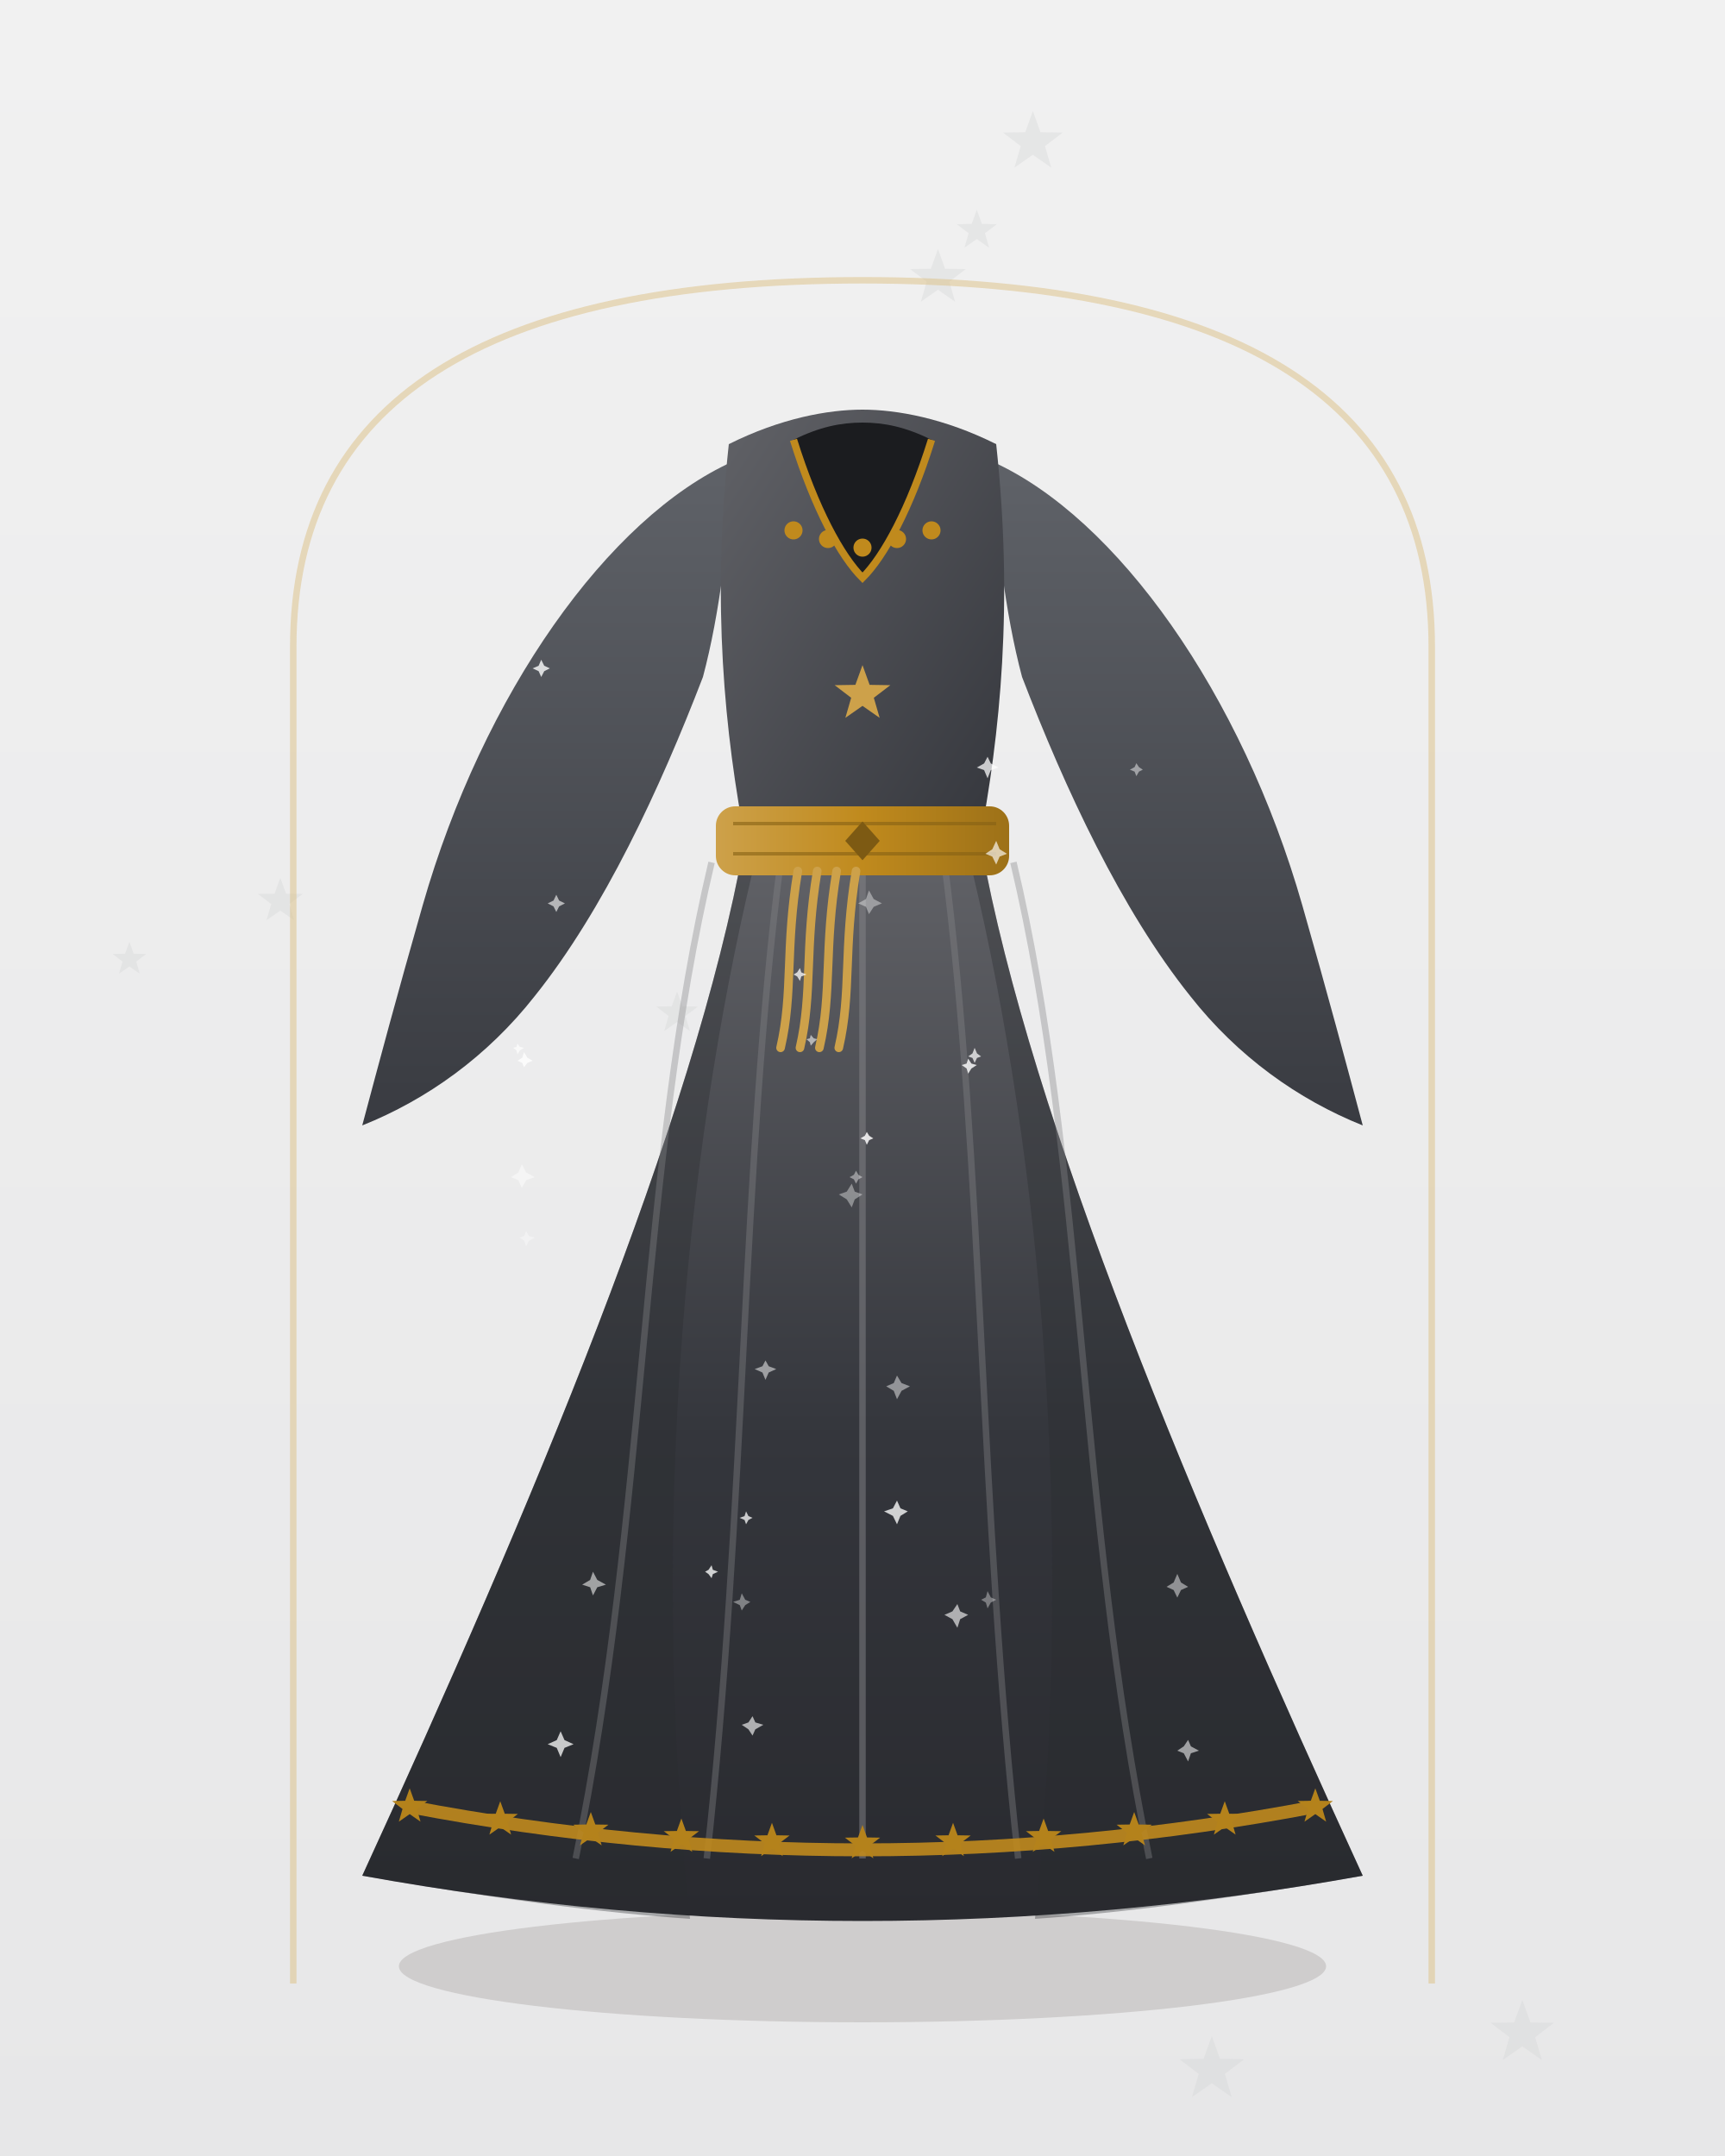
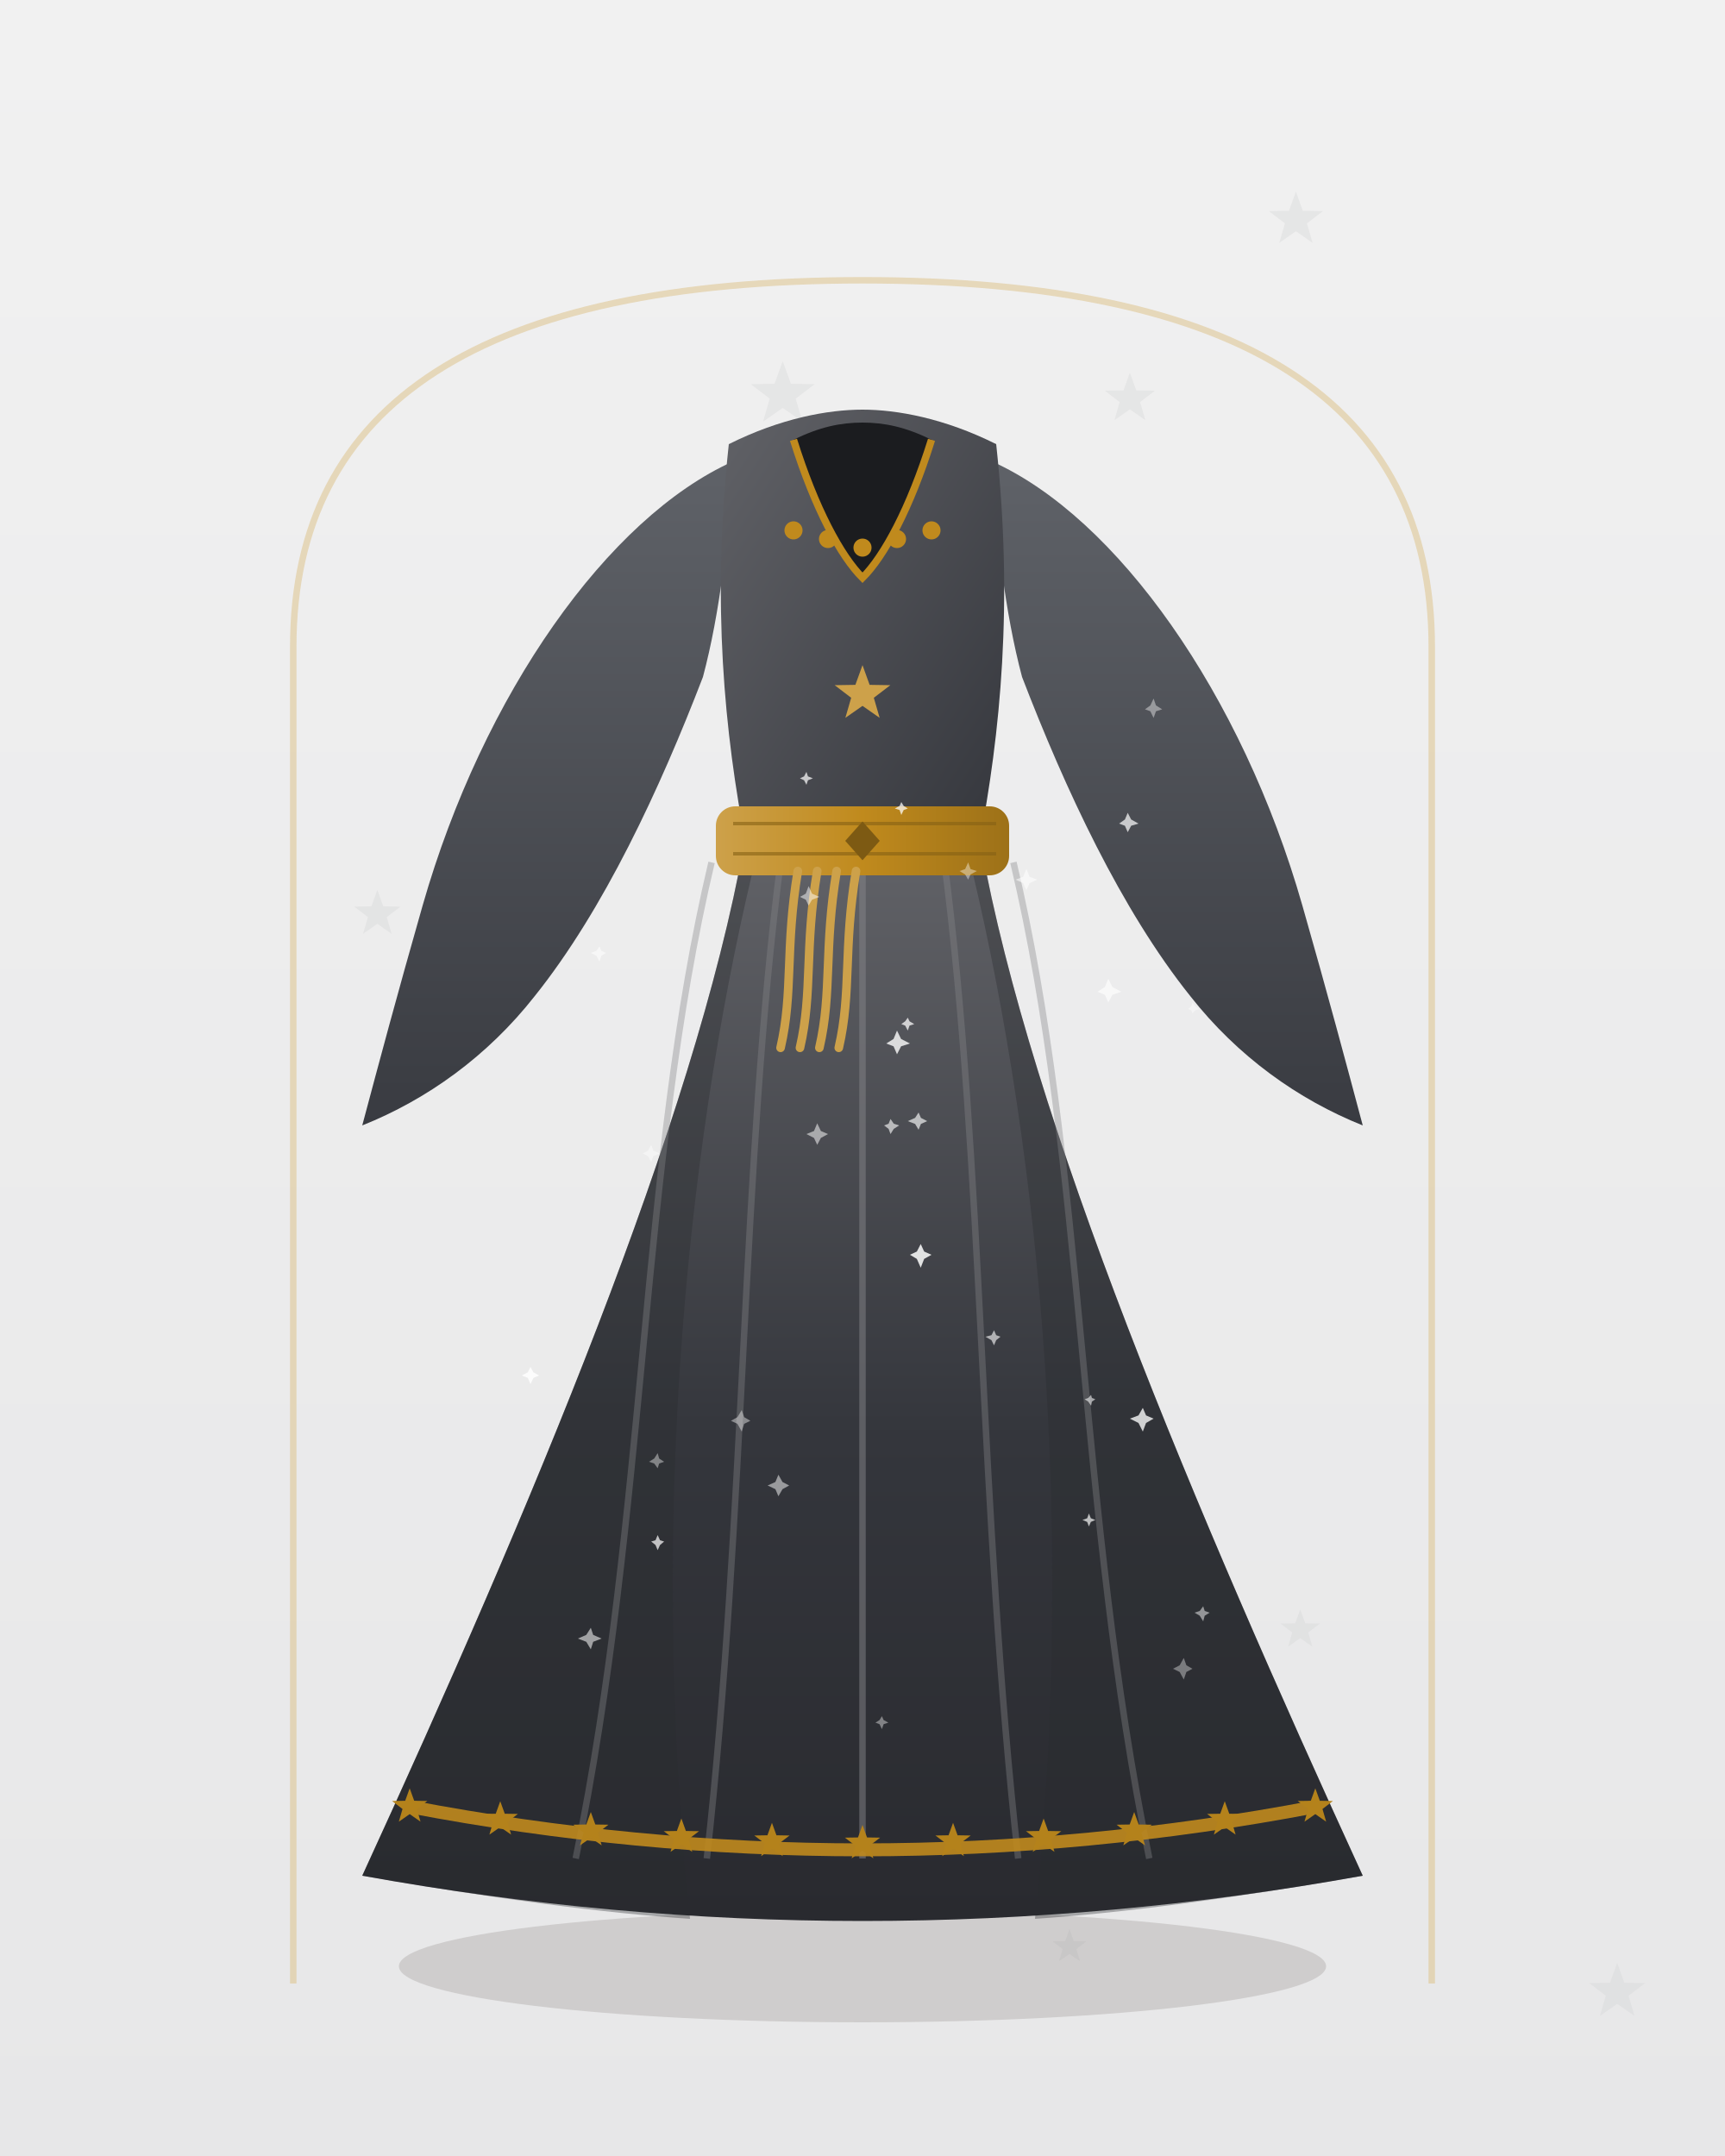
<svg xmlns="http://www.w3.org/2000/svg" viewBox="0 0 800 1000" role="img" aria-label="Gece fümesi kadife Semsûr kirasfistanı, altın sim serpmeli, klasik kollu">
  <defs>
    <linearGradient id="bgg" x1="0" y1="0" x2="0" y2="1">
      <stop offset="0" stop-color="#f1f1f1" />
      <stop offset="1" stop-color="#e7e7e8" />
    </linearGradient>
    <g id="bgm">
      <path d="M0-9L2.2-2.9 8.6-2.8 3.5 1.1 5.3 7.3 0 3.6-5.3 7.3-3.5 1.1-8.6-2.8-2.2-2.9Z" fill="#d2d3d4" />
    </g>
  </defs>
  <rect width="800" height="1000" fill="url(#bgg)" />
-   <use href="#bgm" transform="translate(706 943) scale(1.71)" opacity="0.35" />
-   <use href="#bgm" transform="translate(426 205) scale(1.19)" opacity="0.35" />
-   <use href="#bgm" transform="translate(479 66) scale(1.61)" opacity="0.35" />
-   <use href="#bgm" transform="translate(130 418) scale(1.21)" opacity="0.35" />
-   <use href="#bgm" transform="translate(453 107) scale(1.08)" opacity="0.35" />
-   <use href="#bgm" transform="translate(314 470) scale(1.12)" opacity="0.35" />
-   <use href="#bgm" transform="translate(435 129) scale(1.50)" opacity="0.35" />
-   <use href="#bgm" transform="translate(555 843) scale(1.65)" opacity="0.35" />
-   <use href="#bgm" transform="translate(60 445) scale(0.91)" opacity="0.35" />
-   <use href="#bgm" transform="translate(562 960) scale(1.74)" opacity="0.35" />
+   <use href="#bgm" transform="translate(491 840) scale(1.45)" opacity="0.35" />
+   <use href="#bgm" transform="translate(351 254) scale(1.72)" opacity="0.35" />
+   <use href="#bgm" transform="translate(603 756) scale(1.06)" opacity="0.35" />
+   <use href="#bgm" transform="translate(363 183) scale(1.72)" opacity="0.35" />
+   <use href="#bgm" transform="translate(524 185) scale(1.35)" opacity="0.35" />
+   <use href="#bgm" transform="translate(601 102) scale(1.46)" opacity="0.35" />
+   <use href="#bgm" transform="translate(175 424) scale(1.25)" opacity="0.35" />
+   <use href="#bgm" transform="translate(496 903) scale(0.91)" opacity="0.35" />
+   <use href="#bgm" transform="translate(393 345) scale(1.16)" opacity="0.35" />
+   <use href="#bgm" transform="translate(750 924) scale(1.51)" opacity="0.35" />
  <path d="M 136 920 V 300 Q 136 130 400 130 Q 664 130 664 300 V 920" fill="none" stroke="#dcbf83" stroke-width="3" opacity="0.5" />
  <defs>
    <linearGradient id="skirt" x1="0" y1="0" x2="0" y2="1">
      <stop offset="0" stop-color="#616267" />
      <stop offset="0.55" stop-color="#34363c" />
      <stop offset="1" stop-color="#292a2f" />
    </linearGradient>
    <linearGradient id="bodice" x1="0" y1="0" x2="1" y2="1">
      <stop offset="0" stop-color="#616267" />
      <stop offset="1" stop-color="#34363c" />
    </linearGradient>
    <linearGradient id="slv" x1="0" y1="0" x2="0" y2="1">
      <stop offset="0" stop-color="#5f6268" />
      <stop offset="1" stop-color="#393b41" />
    </linearGradient>
    <linearGradient id="belt" x1="0" y1="0" x2="1" y2="0">
      <stop offset="0" stop-color="#cda14a" />
      <stop offset="0.5" stop-color="#c08a1d" />
      <stop offset="1" stop-color="#9d7118" />
    </linearGradient>
    <g id="hm">
      <path d="M0-9L2.2-2.9 8.6-2.8 3.5 1.1 5.3 7.3 0 3.6-5.3 7.3-3.5 1.1-8.6-2.8-2.2-2.9Z" fill="#b4821b" />
    </g>
    <g id="cm">
      <path d="M0-9L2.2-2.9 8.6-2.8 3.5 1.1 5.3 7.3 0 3.6-5.3 7.3-3.5 1.1-8.6-2.8-2.2-2.9Z" fill="#cda14a" />
    </g>
  </defs>
  <ellipse cx="400" cy="912" rx="215" ry="26" fill="#26190f" opacity="0.13" />
  <path d="M345 392 C322 520 246 700 168 870 Q 400 912 632 870 C554 700 478 520 455 392 Z" fill="url(#skirt)" />
  <path d="M345 392 C322 520 246 700 168 870 Q 260 886 320 890 C 300 700 320 520 352 392 Z" fill="#292a2f" opacity="0.35" />
  <path d="M455 392 C478 520 554 700 632 870 Q 540 886 480 890 C 500 700 480 520 448 392 Z" fill="#292a2f" opacity="0.35" />
  <path d="M330 400 C 296.75 540, 300.25 700, 267 862" stroke="#85868a" stroke-width="3" fill="none" opacity="0.38" />
  <path d="M362 400 C 343.95 540, 345.85 700, 327.8 862" stroke="#85868a" stroke-width="3" fill="none" opacity="0.38" />
  <path d="M400 400 C 400 540, 400 700, 400 862" stroke="#85868a" stroke-width="3" fill="none" opacity="0.5" />
  <path d="M438 400 C 456.05 540, 454.15 700, 472.2 862" stroke="#85868a" stroke-width="3" fill="none" opacity="0.38" />
  <path d="M470 400 C 503.25 540, 499.75 700, 533 862" stroke="#85868a" stroke-width="3" fill="none" opacity="0.38" />
  <path d="M190 838 Q 400 878 610 838" fill="none" stroke="#c08a1d" stroke-width="6" opacity="0.9" />
  <use href="#hm" transform="translate(190 838) scale(0.95)" />
  <use href="#hm" transform="translate(232 844) scale(0.95)" />
  <use href="#hm" transform="translate(274 849) scale(0.95)" />
  <use href="#hm" transform="translate(316 852) scale(0.95)" />
  <use href="#hm" transform="translate(358 854) scale(0.95)" />
  <use href="#hm" transform="translate(400 855) scale(0.95)" />
  <use href="#hm" transform="translate(442 854) scale(0.95)" />
  <use href="#hm" transform="translate(484 852) scale(0.95)" />
  <use href="#hm" transform="translate(526 849) scale(0.95)" />
  <use href="#hm" transform="translate(568 844) scale(0.95)" />
  <use href="#hm" transform="translate(610 838) scale(0.95)" />
  <path d="M340 214 C282 240 224 322 196 420 C184 462 176 492 168 522 C198 510 226 490 248 462 C280 422 306 366 326 314 C334 284 338 248 340 214 Z" fill="url(#slv)" />
  <path d="M340 214 C282 240 224 322 196 420 C184 462 176 492 168 522 C198 510 226 490 248 462 C280 422 306 366 326 314 C334 284 338 248 340 214 Z" fill="url(#slv)" transform="translate(800 0) scale(-1 1)" />
  <path d="M338 206 C330 280 336 340 346 392 L454 392 C464 340 470 280 462 206 C438 194 416 190 400 190 C384 190 362 194 338 206 Z" fill="url(#bodice)" />
  <path d="M368 204 C378 236 390 258 400 268 C410 258 422 236 432 204 C420 198 410 196 400 196 C390 196 380 198 368 204 Z" fill="#1b1c1f" />
  <path d="M368 204 C378 236 390 258 400 268 C410 258 422 236 432 204" fill="none" stroke="#c08a1d" stroke-width="3.4" />
  <circle cx="368" cy="246" r="4.2" fill="#c08a1d" />
  <circle cx="384" cy="250" r="4.2" fill="#c08a1d" />
  <circle cx="400" cy="254" r="4.2" fill="#c08a1d" />
  <circle cx="416" cy="250" r="4.2" fill="#c08a1d" />
  <circle cx="432" cy="246" r="4.2" fill="#c08a1d" />
  <use href="#cm" transform="translate(400 322) scale(1.5)" />
  <rect x="332" y="374" width="136" height="32" rx="9" fill="url(#belt)" />
  <path d="M340 382 H 462 M340 396 H 462" stroke="#866114" stroke-width="1.6" opacity="0.6" />
  <path d="M394-9 402 0 394 9 386 0Z" transform="translate(6 390)" fill="#7d5a13" />
  <path d="M370 404 C 364 440, 368 460, 362 486" stroke="#cda14a" stroke-width="4" fill="none" stroke-linecap="round" />
  <path d="M379 404 C 373 440, 377 460, 371 486" stroke="#cda14a" stroke-width="4" fill="none" stroke-linecap="round" />
  <path d="M388 404 C 382 440, 386 460, 380 486" stroke="#cda14a" stroke-width="4" fill="none" stroke-linecap="round" />
  <path d="M397 404 C 391 440, 395 460, 389 486" stroke="#cda14a" stroke-width="4" fill="none" stroke-linecap="round" />
-   <path d="M551 807L552.3 810.0 556 812 552.3 813.2 551 817 549.0 813.2 546 812 549.0 810.0Z" fill="#fff" opacity="0.55" />
-   <path d="M344 739L345.6 742.0 348 743 345.6 744.5 344 747 343.1 744.5 340 743 343.1 742.0Z" fill="#fff" opacity="0.39" />
-   <path d="M416 696L417.6 699.6 421 701 417.6 703.1 416 707 414.1 703.1 410 701 414.1 699.6Z" fill="#fff" opacity="0.77" />
-   <path d="M243 488L244.6 490.6 247 492 244.6 493.0 243 495 242.2 493.0 240 492 242.2 490.6Z" fill="#fff" opacity="0.79" />
-   <path d="M403 413L405.2 417.0 409 419 405.2 420.6 403 424 401.6 420.6 398 419 401.6 417.0Z" fill="#fff" opacity="0.39" />
-   <path d="M449 491L450.5 493.3 453 494 450.5 495.6 449 498 448.3 495.6 446 494 448.3 493.3Z" fill="#fff" opacity="0.82" />
-   <path d="M346 701L347.1 703.2 349 704 347.1 705.0 346 707 345.3 705.0 343 704 345.3 703.2Z" fill="#fff" opacity="0.74" />
-   <path d="M240 484L241.1 485.6 243 486 241.1 487.2 240 489 239.5 487.2 238 486 239.5 485.6Z" fill="#fff" opacity="0.68" />
-   <path d="M444 744L445.3 747.4 449 749 445.3 751.0 444 755 441.7 751.0 438 749 441.7 747.4Z" fill="#fff" opacity="0.61" />
-   <path d="M458 738L459.5 740.9 462 742 459.5 743.3 458 746 457.2 743.3 455 742 457.2 740.9Z" fill="#fff" opacity="0.36" />
-   <path d="M462 390L463.6 393.9 467 396 463.6 397.3 462 401 460.2 397.3 457 396 460.2 393.9Z" fill="#fff" opacity="0.65" />
-   <path d="M330 726L330.6 728.1 333 729 330.6 730.1 330 732 328.6 730.1 327 729 328.6 728.1Z" fill="#fff" opacity="0.77" />
-   <path d="M376 480L377.4 481.6 379 482 377.4 483.4 376 485 375.6 483.4 374 482 375.6 481.6Z" fill="#fff" opacity="0.57" />
-   <path d="M260 803L261.8 807.1 266 809 261.8 810.7 260 815 258.2 810.7 254 809 258.2 807.1Z" fill="#fff" opacity="0.74" />
-   <path d="M546 730L547.7 734.0 551 736 547.7 737.5 546 741 544.3 737.5 541 736 544.3 734.0Z" fill="#fff" opacity="0.47" />
-   <path d="M371 449L371.6 451.0 374 452 371.6 452.9 371 455 369.7 452.9 368 452 369.7 451.0Z" fill="#fff" opacity="0.75" />
-   <path d="M458 351L459.5 354.1 463 356 459.5 357.2 458 361 456.4 357.2 453 356 456.4 354.1Z" fill="#fff" opacity="0.73" />
-   <path d="M349 796L350.3 798.9 354 800 350.3 802.1 349 805 347.1 802.1 344 800 347.1 798.9Z" fill="#fff" opacity="0.62" />
-   <path d="M527 354L528.2 355.8 530 357 528.2 357.9 527 360 526.2 357.9 524 357 526.2 355.8Z" fill="#fff" opacity="0.47" />
-   <path d="M397 543L398.1 544.9 400 546 398.1 547.0 397 549 396.0 547.0 394 546 396.0 544.9Z" fill="#fff" opacity="0.42" />
-   <path d="M242 540L244.0 543.8 248 546 244.0 547.4 242 551 240.4 547.4 237 546 240.4 543.8Z" fill="#fff" opacity="0.46" />
-   <path d="M258 415L259.3 417.7 262 419 259.3 420.4 258 423 256.7 420.4 254 419 256.7 417.7Z" fill="#fff" opacity="0.60" />
-   <path d="M244 571L245.3 573.3 248 574 245.3 575.5 244 578 243.1 575.5 241 574 243.1 573.3Z" fill="#fff" opacity="0.36" />
-   <path d="M402 525L403.1 526.8 405 528 403.1 528.8 402 531 401.1 528.8 399 528 401.1 526.8Z" fill="#fff" opacity="0.84" />
-   <path d="M452 486L453.1 488.6 455 490 453.1 490.7 452 493 451.0 490.7 449 490 451.0 488.6Z" fill="#fff" opacity="0.72" />
-   <path d="M355 631L356.5 633.7 360 635 356.5 636.6 355 640 353.6 636.6 350 635 353.6 633.7Z" fill="#fff" opacity="0.51" />
-   <path d="M395 549L396.4 552.7 400 554 396.4 556.3 395 560 392.7 556.3 389 554 392.7 552.7Z" fill="#fff" opacity="0.38" />
-   <path d="M416 638L418.1 641.5 422 643 418.1 645.1 416 649 414.5 645.1 411 643 414.5 641.5Z" fill="#fff" opacity="0.46" />
-   <path d="M275 729L277.0 732.8 281 735 277.0 736.2 275 740 273.7 736.2 270 735 273.7 732.8Z" fill="#fff" opacity="0.55" />
-   <path d="M251 306L252.4 308.8 255 310 252.4 311.3 251 314 249.8 311.3 247 310 249.8 308.8Z" fill="#fff" opacity="0.79" />
+   <path d="M374 358L374.7 360.1 377 361 374.7 361.9 374 364 372.9 361.9 371 361 372.9 360.1Z" fill="#fff" opacity="0.71" />
+   <path d="M409 796L409.8 797.8 412 799 409.8 799.7 409 802 407.9 799.7 406 799 407.9 797.8Z" fill="#fff" opacity="0.40" />
+   <path d="M535 324L536.1 327.2 539 329 536.1 329.9 535 333 533.5 329.9 531 329 533.5 327.2Z" fill="#fff" opacity="0.41" />
+   <path d="M461 617L462.0 619.3 464 620 462.0 621.6 461 624 459.8 621.6 457 620 459.8 619.3Z" fill="#fff" opacity="0.60" />
+   <path d="M427 577L428.6 580.5 432 582 428.6 583.9 427 588 425.2 583.9 422 582 425.2 580.5Z" fill="#fff" opacity="0.84" />
+   <path d="M426 516L427.1 518.5 430 520 427.1 521.3 426 524 424.4 521.3 421 520 424.4 518.5Z" fill="#fff" opacity="0.64" />
+   <path d="M278 439L278.9 441.0 281 442 278.9 443.3 278 446 276.6 443.3 274 442 276.6 441.0Z" fill="#fff" opacity="0.56" />
+   <path d="M379 521L380.7 524.6 384 526 380.7 527.8 379 531 377.5 527.8 374 526 377.5 524.6Z" fill="#fff" opacity="0.52" />
+   <path d="M553 465L554.3 466.7 556 468 554.3 468.6 553 470 552.5 468.6 551 468 552.5 466.7Z" fill="#fff" opacity="0.43" />
+   <path d="M305 712L306.1 714.4 308 715 306.1 716.6 305 719 304.0 716.6 302 715 304.0 714.4Z" fill="#fff" opacity="0.70" />
+   <path d="M549 769L550.2 772.4 553 774 550.2 775.5 549 779 547.1 775.5 544 774 547.1 772.4Z" fill="#fff" opacity="0.37" />
+   <path d="M416 478L417.9 481.9 422 484 417.9 485.3 416 489 414.4 485.3 411 484 414.4 481.9Z" fill="#fff" opacity="0.79" />
+   <path d="M413 519L414.5 521.2 417 522 414.5 523.6 413 526 412.1 523.6 410 522 412.1 521.2Z" fill="#fff" opacity="0.61" />
+   <path d="M418 372L419.1 373.8 421 375 419.1 375.7 418 378 417.2 375.7 415 375 417.2 373.8Z" fill="#fff" opacity="0.72" />
+   <path d="M449 400L450.1 403.1 453 404 450.1 405.6 449 408 447.6 405.6 445 404 447.6 403.1Z" fill="#fff" opacity="0.40" />
+   <path d="M506 647L506.4 648.4 508 649 506.4 650.1 506 652 504.7 650.1 503 649 504.7 648.4Z" fill="#fff" opacity="0.57" />
+   <path d="M375 411L376.6 414.5 380 416 376.6 417.3 375 420 373.7 417.3 371 416 373.7 414.5Z" fill="#fff" opacity="0.50" />
+   <path d="M523 377L524.6 380.1 528 382 524.6 383.0 523 386 521.7 383.0 519 382 521.7 380.1Z" fill="#fff" opacity="0.70" />
+   <path d="M530 653L531.5 656.5 535 658 531.5 660.0 530 664 528.0 660.0 524 658 528.0 656.5Z" fill="#fff" opacity="0.77" />
+   <path d="M302 531L303.0 533.7 306 535 303.0 536.2 302 539 300.5 536.2 298 535 300.5 533.7Z" fill="#fff" opacity="0.41" />
+   <path d="M344 654L345.1 657.3 348 659 345.1 660.4 344 664 342.0 660.4 339 659 342.0 657.3Z" fill="#fff" opacity="0.42" />
+   <path d="M274 755L275.1 758.3 279 760 275.1 761.5 274 765 271.9 761.5 268 760 271.9 758.3Z" fill="#fff" opacity="0.55" />
+   <path d="M505 702L505.9 704.2 508 705 505.9 705.9 505 708 504.2 705.9 502 705 504.2 704.2Z" fill="#fff" opacity="0.68" />
+   <path d="M361 684L362.9 687.4 366 689 362.9 690.7 361 694 359.6 690.7 356 689 359.6 687.4Z" fill="#fff" opacity="0.50" />
+   <path d="M514 454L515.9 457.8 520 460 515.9 461.4 514 465 512.4 461.4 509 460 512.4 457.8Z" fill="#fff" opacity="0.63" />
+   <path d="M246 634L247.4 636.5 250 638 247.4 639.1 246 642 244.8 639.1 242 638 244.8 636.5Z" fill="#fff" opacity="0.84" />
+   <path d="M476 403L477.5 406.7 481 408 477.5 409.6 476 413 474.5 409.6 471 408 474.5 406.7Z" fill="#fff" opacity="0.55" />
+   <path d="M558 745L558.7 747.2 561 748 558.7 749.4 558 752 556.4 749.4 554 748 556.4 747.2Z" fill="#fff" opacity="0.49" />
+   <path d="M305 674L305.7 676.5 308 678 305.7 678.8 305 681 303.4 678.8 301 678 303.4 676.5Z" fill="#fff" opacity="0.40" />
+   <path d="M421 472L421.8 473.7 424 475 421.8 475.7 421 478 419.8 475.7 418 475 419.8 473.7Z" fill="#fff" opacity="0.73" />
</svg>
